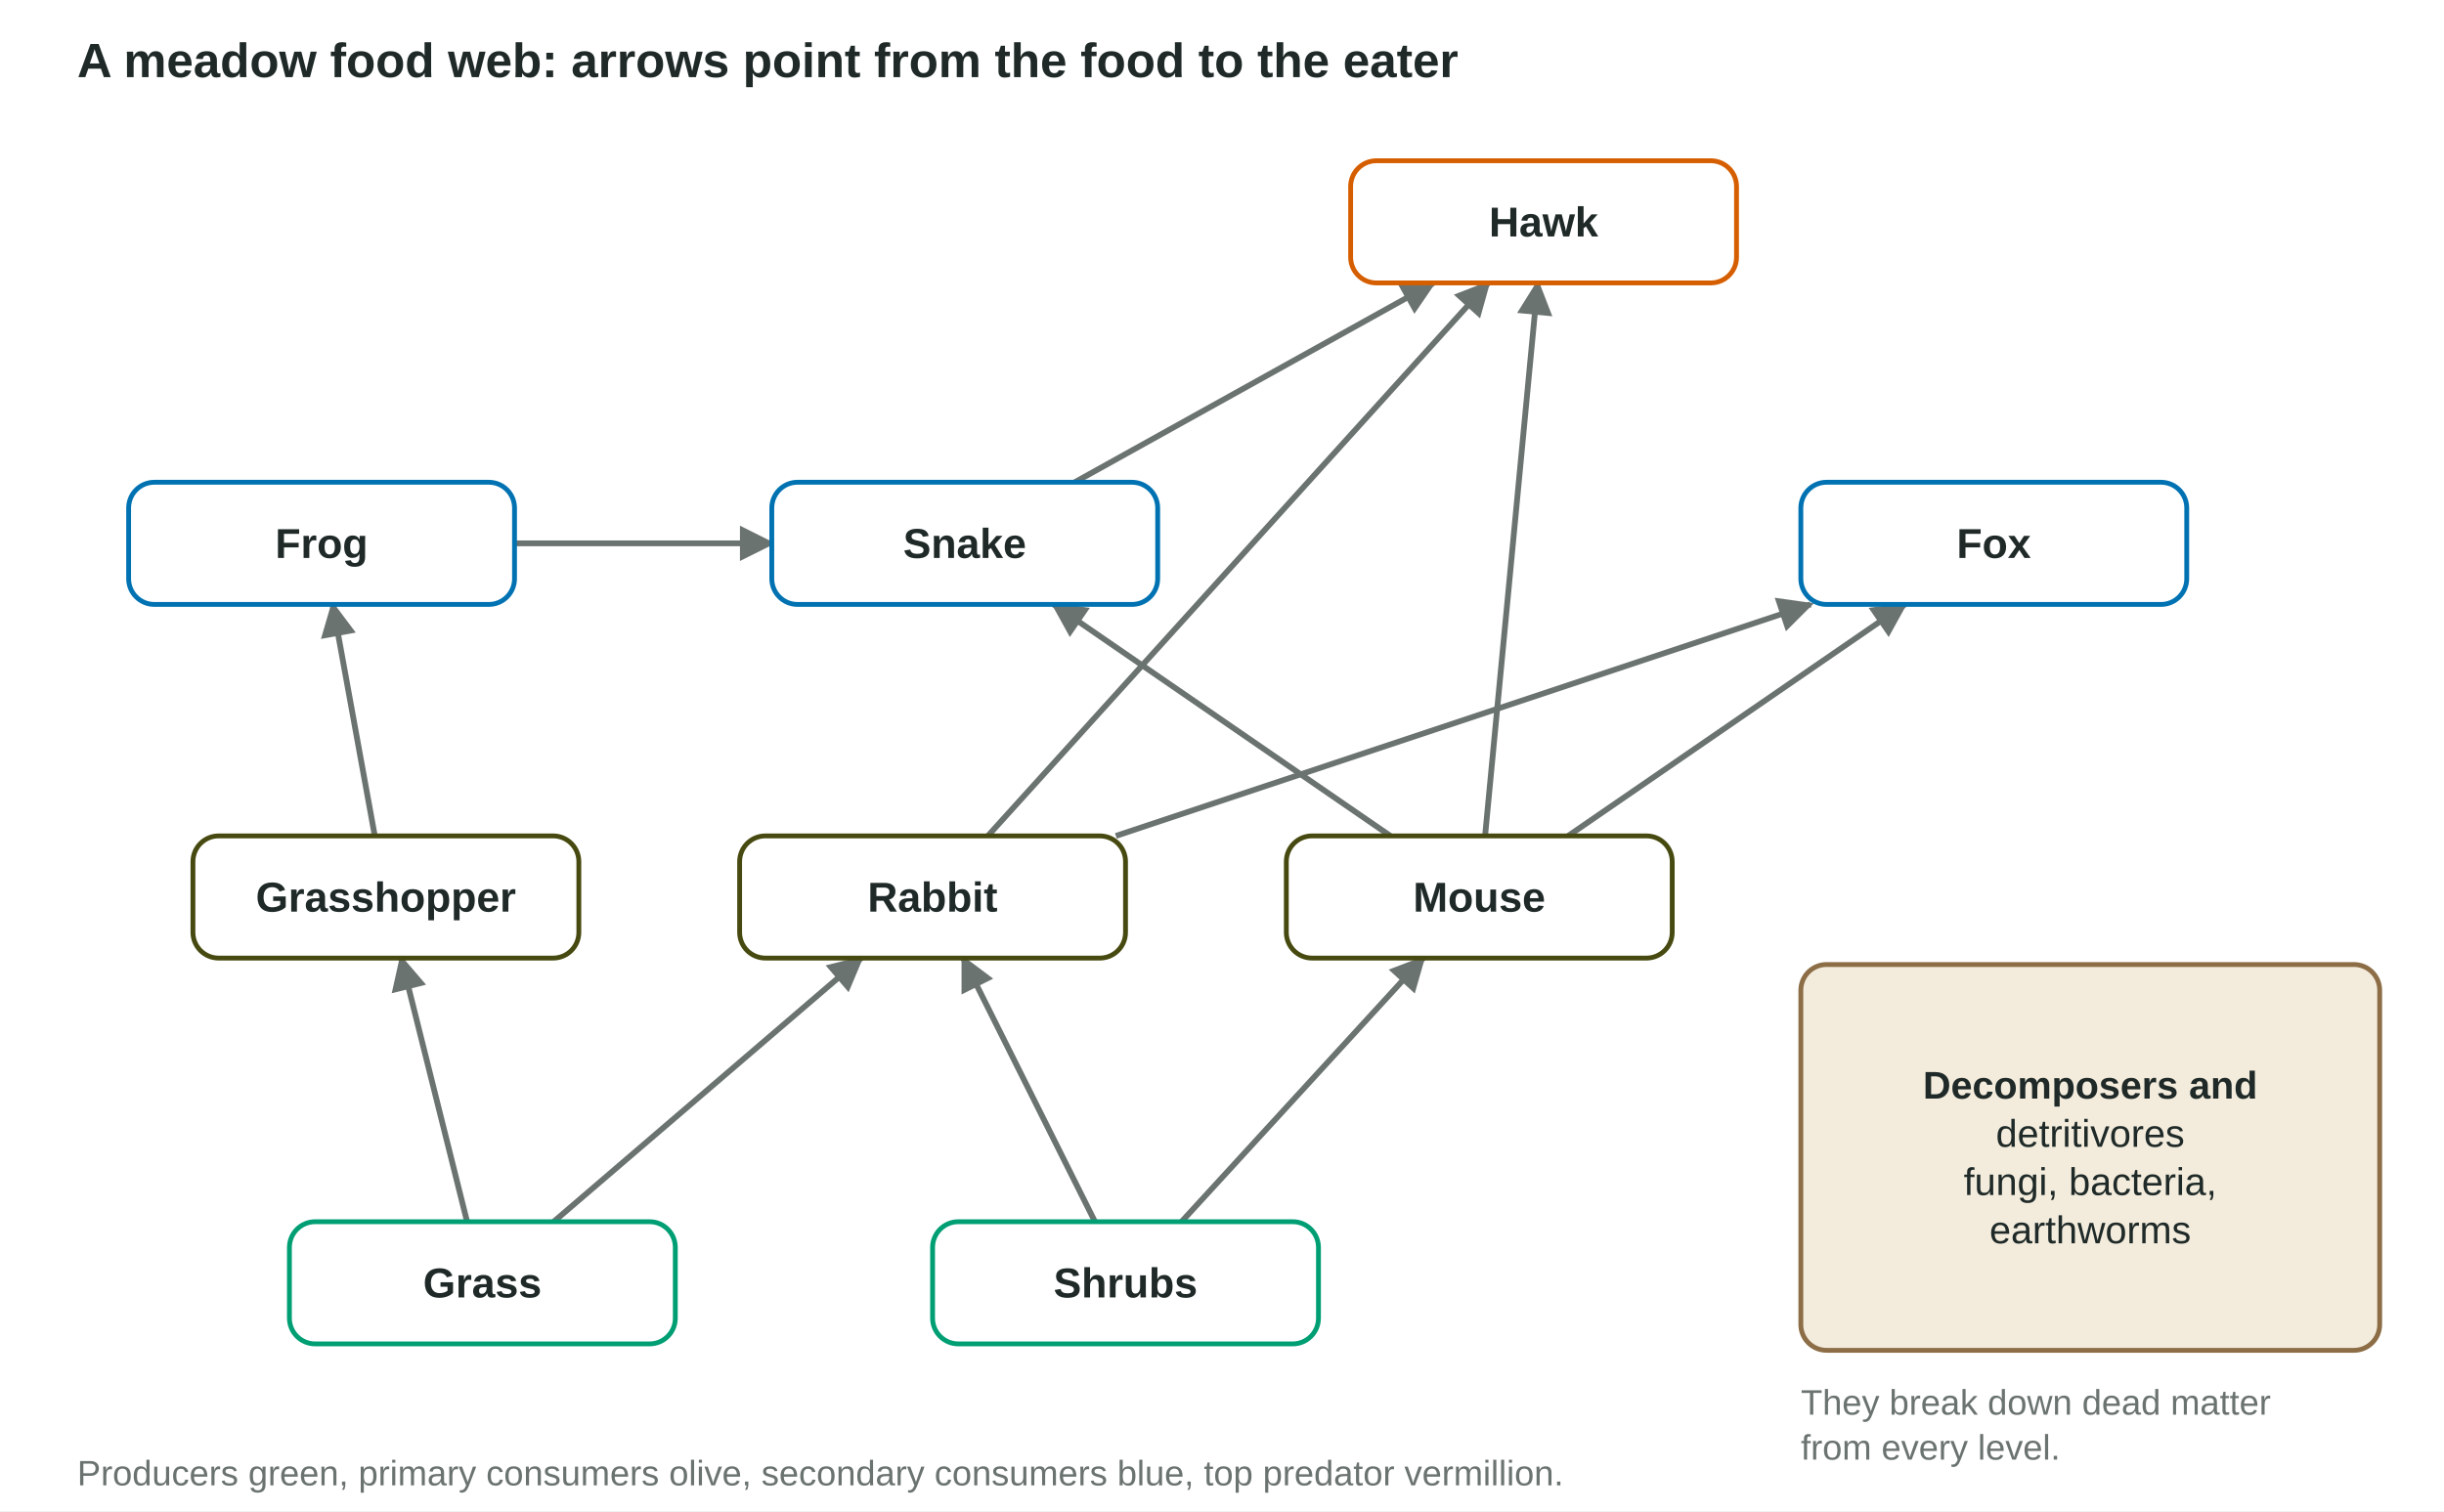
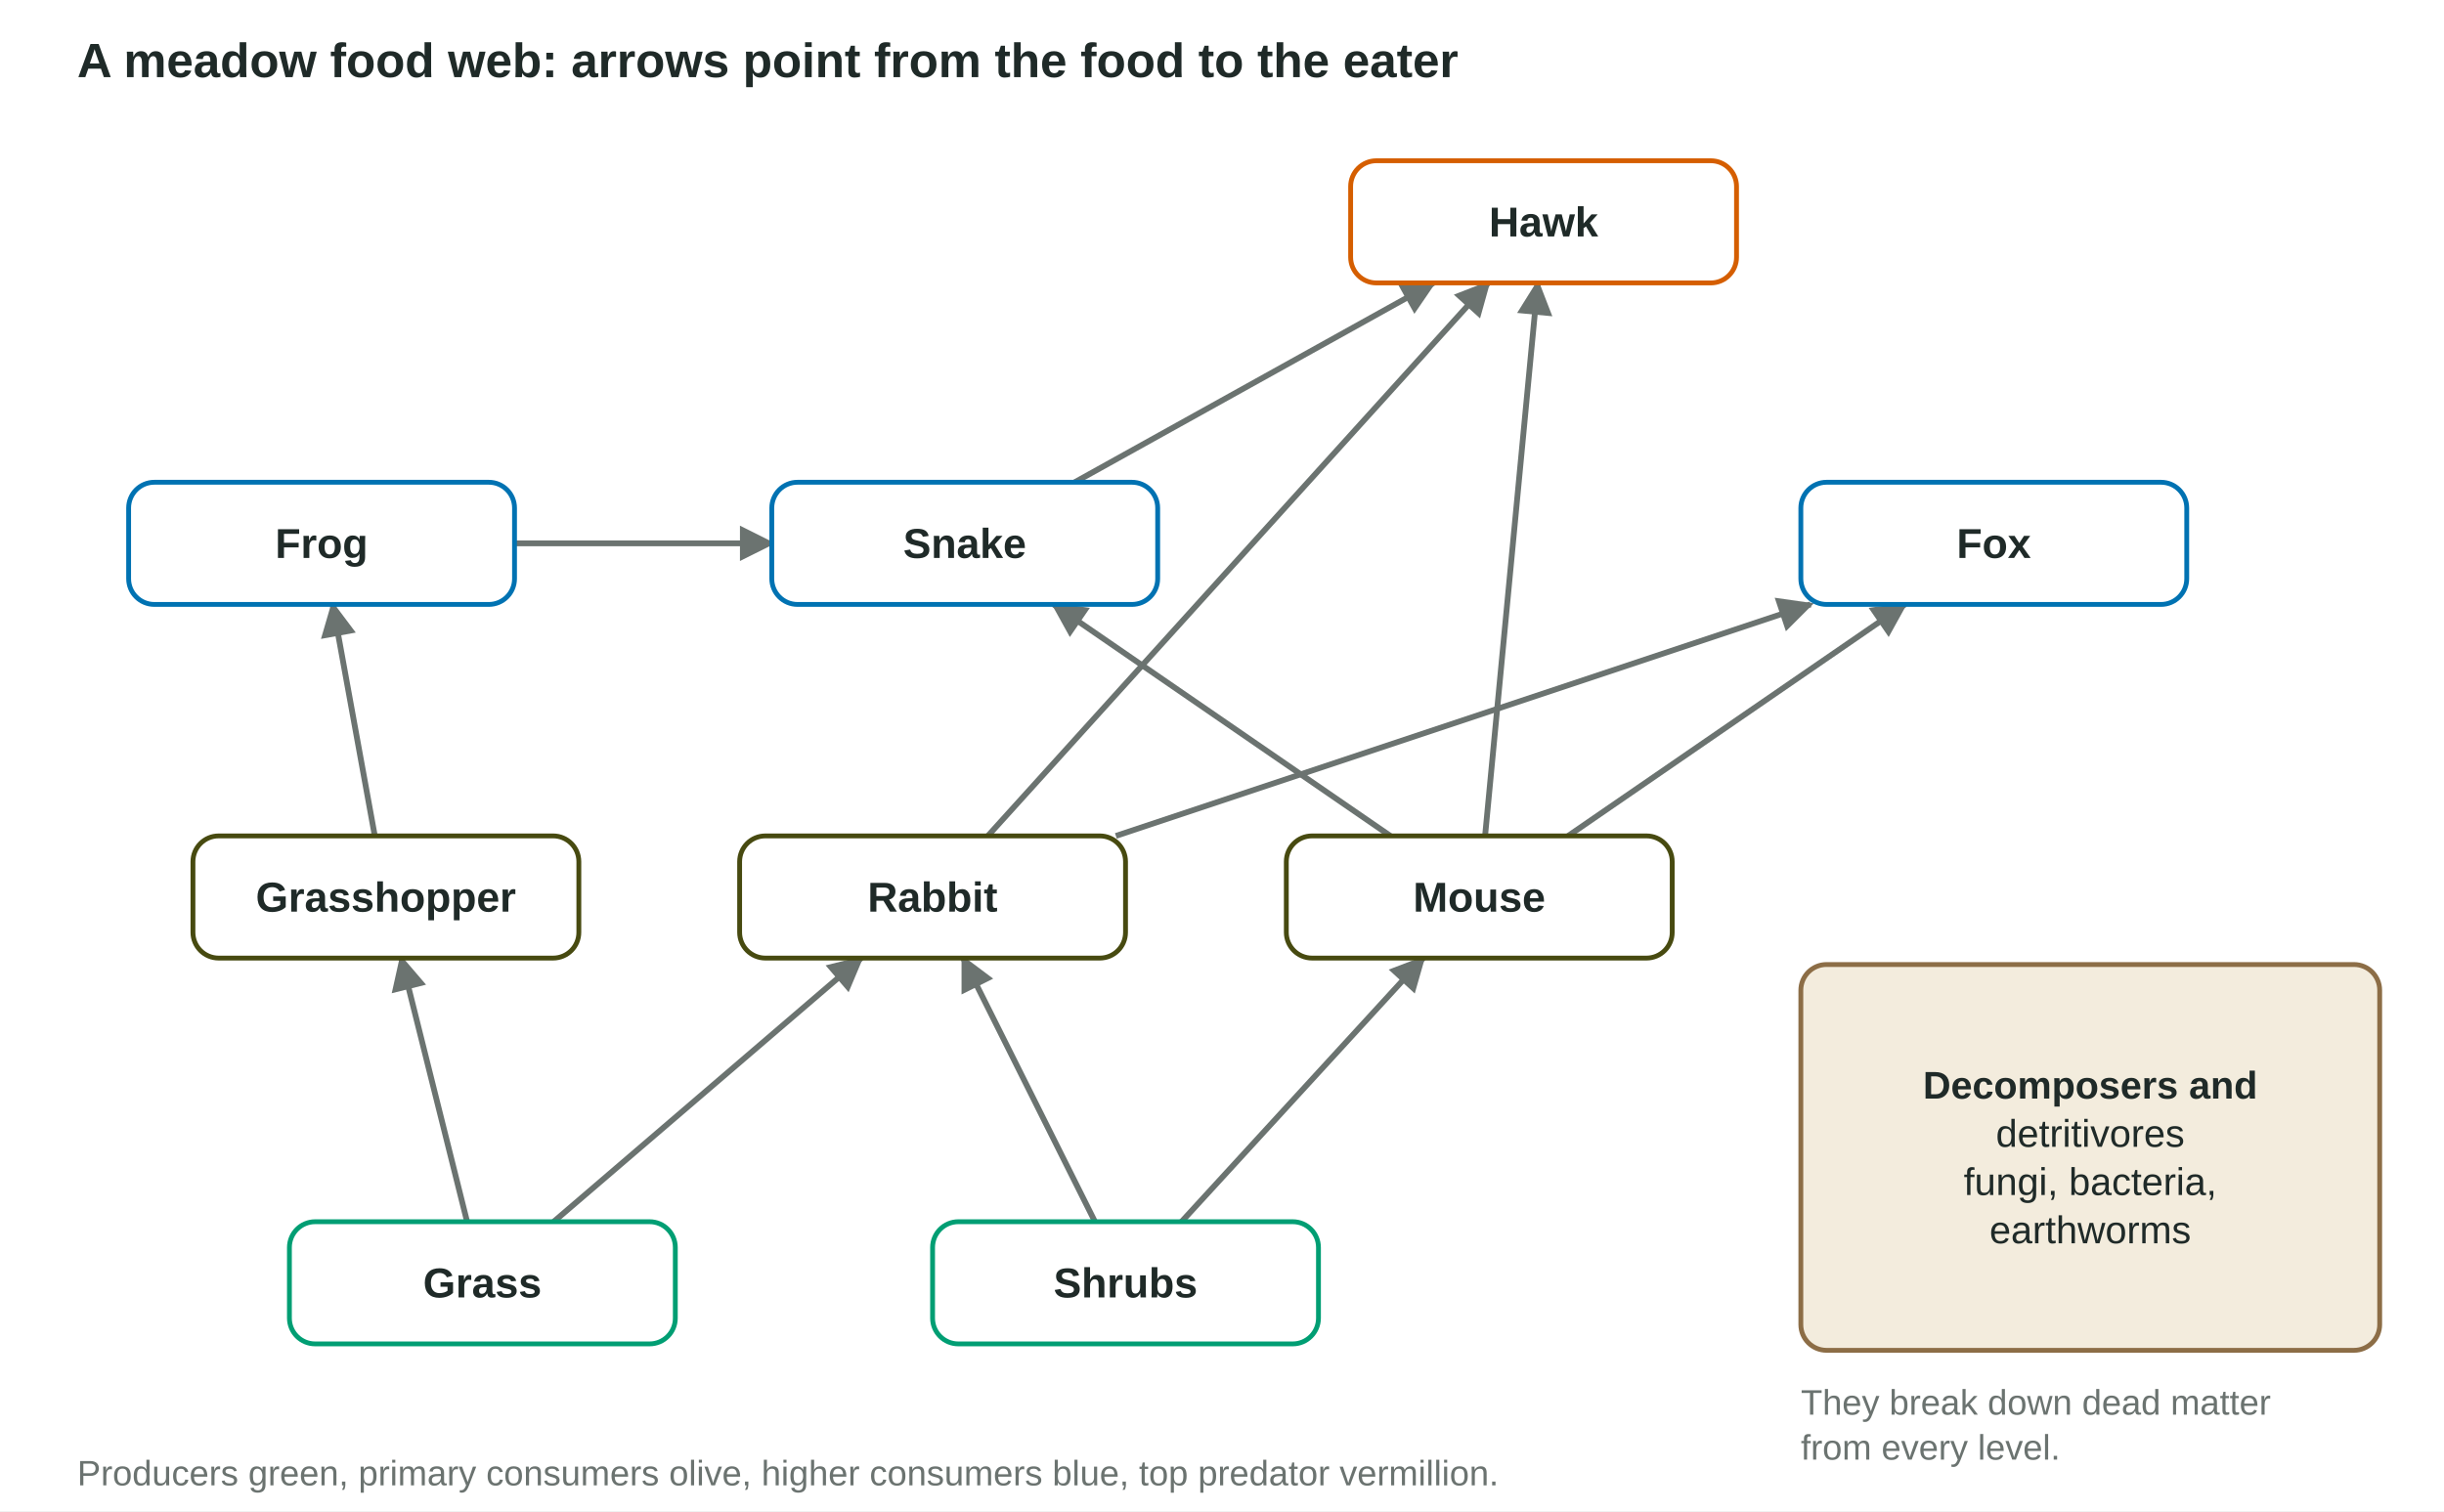
<svg xmlns="http://www.w3.org/2000/svg" viewBox="0 0 760 470" width="760" height="470" role="img" aria-labelledby="food-webs-meadow-t food-webs-meadow-d" font-family="Arial, Helvetica, sans-serif">
  <defs>
    <marker id="ar-ink" viewBox="0 0 10 10" refX="9" refY="5" markerUnits="userSpaceOnUse" markerWidth="11" markerHeight="11" orient="auto-start-reverse">
      <path d="M0,0 L10,5 L0,10 z" fill="#1F2A28" />
    </marker>
    <marker id="ar-olive" viewBox="0 0 10 10" refX="9" refY="5" markerUnits="userSpaceOnUse" markerWidth="11" markerHeight="11" orient="auto-start-reverse">
      <path d="M0,0 L10,5 L0,10 z" fill="#474A10" />
    </marker>
    <marker id="ar-blue" viewBox="0 0 10 10" refX="9" refY="5" markerUnits="userSpaceOnUse" markerWidth="11" markerHeight="11" orient="auto-start-reverse">
      <path d="M0,0 L10,5 L0,10 z" fill="#0072B2" />
    </marker>
    <marker id="ar-green" viewBox="0 0 10 10" refX="9" refY="5" markerUnits="userSpaceOnUse" markerWidth="11" markerHeight="11" orient="auto-start-reverse">
      <path d="M0,0 L10,5 L0,10 z" fill="#009E73" />
    </marker>
    <marker id="ar-verm" viewBox="0 0 10 10" refX="9" refY="5" markerUnits="userSpaceOnUse" markerWidth="11" markerHeight="11" orient="auto-start-reverse">
      <path d="M0,0 L10,5 L0,10 z" fill="#D55E00" />
    </marker>
    <marker id="ar-grey" viewBox="0 0 10 10" refX="9" refY="5" markerUnits="userSpaceOnUse" markerWidth="11" markerHeight="11" orient="auto-start-reverse">
      <path d="M0,0 L10,5 L0,10 z" fill="#6B7370" />
    </marker>
  </defs>
  <rect width="760" height="470" fill="#FFFFFF" />
  <line x1="145.25" y1="380" x2="124.75" y2="298" stroke="#6B7370" stroke-width="1.8" marker-end="url(#ar-grey)" />
  <line x1="172.17" y1="380" x2="267.83" y2="298" stroke="#6B7370" stroke-width="1.8" marker-end="url(#ar-grey)" />
  <line x1="340.5" y1="380" x2="299.5" y2="298" stroke="#6B7370" stroke-width="1.8" marker-end="url(#ar-grey)" />
  <line x1="367.42" y1="380" x2="442.58" y2="298" stroke="#6B7370" stroke-width="1.8" marker-end="url(#ar-grey)" />
  <line x1="116.55" y1="260" x2="103.45" y2="188" stroke="#6B7370" stroke-width="1.8" marker-end="url(#ar-grey)" />
  <line x1="160" y1="169" x2="240" y2="169" stroke="#6B7370" stroke-width="1.8" marker-end="url(#ar-grey)" />
  <line x1="432.36" y1="260" x2="327.64" y2="188" stroke="#6B7370" stroke-width="1.8" marker-end="url(#ar-grey)" />
  <line x1="487.64" y1="260" x2="592.36" y2="188" stroke="#6B7370" stroke-width="1.8" marker-end="url(#ar-grey)" />
  <line x1="347" y1="260" x2="563" y2="188" stroke="#6B7370" stroke-width="1.8" marker-end="url(#ar-grey)" />
  <line x1="334.2" y1="150" x2="445.8" y2="88" stroke="#6B7370" stroke-width="1.8" marker-end="url(#ar-grey)" />
  <line x1="307.19" y1="260" x2="462.81" y2="88" stroke="#6B7370" stroke-width="1.8" marker-end="url(#ar-grey)" />
  <line x1="461.81" y1="260" x2="478.19" y2="88" stroke="#6B7370" stroke-width="1.8" marker-end="url(#ar-grey)" />
  <rect x="90" y="380" width="120" height="38" rx="8" fill="#FFFFFF" stroke="#009E73" stroke-width="1.5" />
  <text x="150" y="403.55" font-size="13" font-weight="bold" fill="#1F2A28" text-anchor="middle">Grass</text>
  <rect x="290" y="380" width="120" height="38" rx="8" fill="#FFFFFF" stroke="#009E73" stroke-width="1.5" />
  <text x="350" y="403.55" font-size="13" font-weight="bold" fill="#1F2A28" text-anchor="middle">Shrubs</text>
  <rect x="60" y="260" width="120" height="38" rx="8" fill="#FFFFFF" stroke="#474A10" stroke-width="1.5" />
  <text x="120" y="283.55" font-size="13" font-weight="bold" fill="#1F2A28" text-anchor="middle">Grasshopper</text>
  <rect x="230" y="260" width="120" height="38" rx="8" fill="#FFFFFF" stroke="#474A10" stroke-width="1.5" />
  <text x="290" y="283.55" font-size="13" font-weight="bold" fill="#1F2A28" text-anchor="middle">Rabbit</text>
  <rect x="400" y="260" width="120" height="38" rx="8" fill="#FFFFFF" stroke="#474A10" stroke-width="1.5" />
  <text x="460" y="283.55" font-size="13" font-weight="bold" fill="#1F2A28" text-anchor="middle">Mouse</text>
  <rect x="40" y="150" width="120" height="38" rx="8" fill="#FFFFFF" stroke="#0072B2" stroke-width="1.5" />
  <text x="100" y="173.55" font-size="13" font-weight="bold" fill="#1F2A28" text-anchor="middle">Frog</text>
  <rect x="240" y="150" width="120" height="38" rx="8" fill="#FFFFFF" stroke="#0072B2" stroke-width="1.5" />
  <text x="300" y="173.55" font-size="13" font-weight="bold" fill="#1F2A28" text-anchor="middle">Snake</text>
  <rect x="560" y="150" width="120" height="38" rx="8" fill="#FFFFFF" stroke="#0072B2" stroke-width="1.5" />
  <text x="620" y="173.55" font-size="13" font-weight="bold" fill="#1F2A28" text-anchor="middle">Fox</text>
  <rect x="420" y="50" width="120" height="38" rx="8" fill="#FFFFFF" stroke="#D55E00" stroke-width="1.5" />
  <text x="480" y="73.55" font-size="13" font-weight="bold" fill="#1F2A28" text-anchor="middle">Hawk</text>
  <rect x="560" y="300" width="180" height="120" rx="8" fill="#F3ECDD" stroke="#8C6D46" stroke-width="1.5" />
  <text x="650" y="341.7" font-size="12" font-weight="bold" fill="#1F2A28" text-anchor="middle">Decomposers and</text>
  <text x="650" y="356.7" font-size="12" font-weight="normal" fill="#1F2A28" text-anchor="middle">detritivores</text>
  <text x="650" y="371.7" font-size="12" font-weight="normal" fill="#1F2A28" text-anchor="middle">fungi, bacteria,</text>
  <text x="650" y="386.7" font-size="12" font-weight="normal" fill="#1F2A28" text-anchor="middle">earthworms</text>
  <text x="560" y="440" font-size="11" font-weight="normal" fill="#6B7370" text-anchor="start">They break down dead matter</text>
  <text x="560" y="454" font-size="11" font-weight="normal" fill="#6B7370" text-anchor="start">from every level.</text>
  <text x="24" y="24" font-size="15" font-weight="bold" fill="#1F2A28" text-anchor="start">A meadow food web: arrows point from the food to the eater</text>
-   <text x="24" y="462" font-size="11" font-weight="normal" fill="#6B7370" text-anchor="start">Producers green, primary consumers olive, secondary consumers blue, top predator vermillion.</text>
+   <text x="24" y="462" font-size="11" font-weight="normal" fill="#6B7370" text-anchor="start">Producers green, primary consumers olive, higher consumers blue, top predator vermillion.</text>
</svg>
